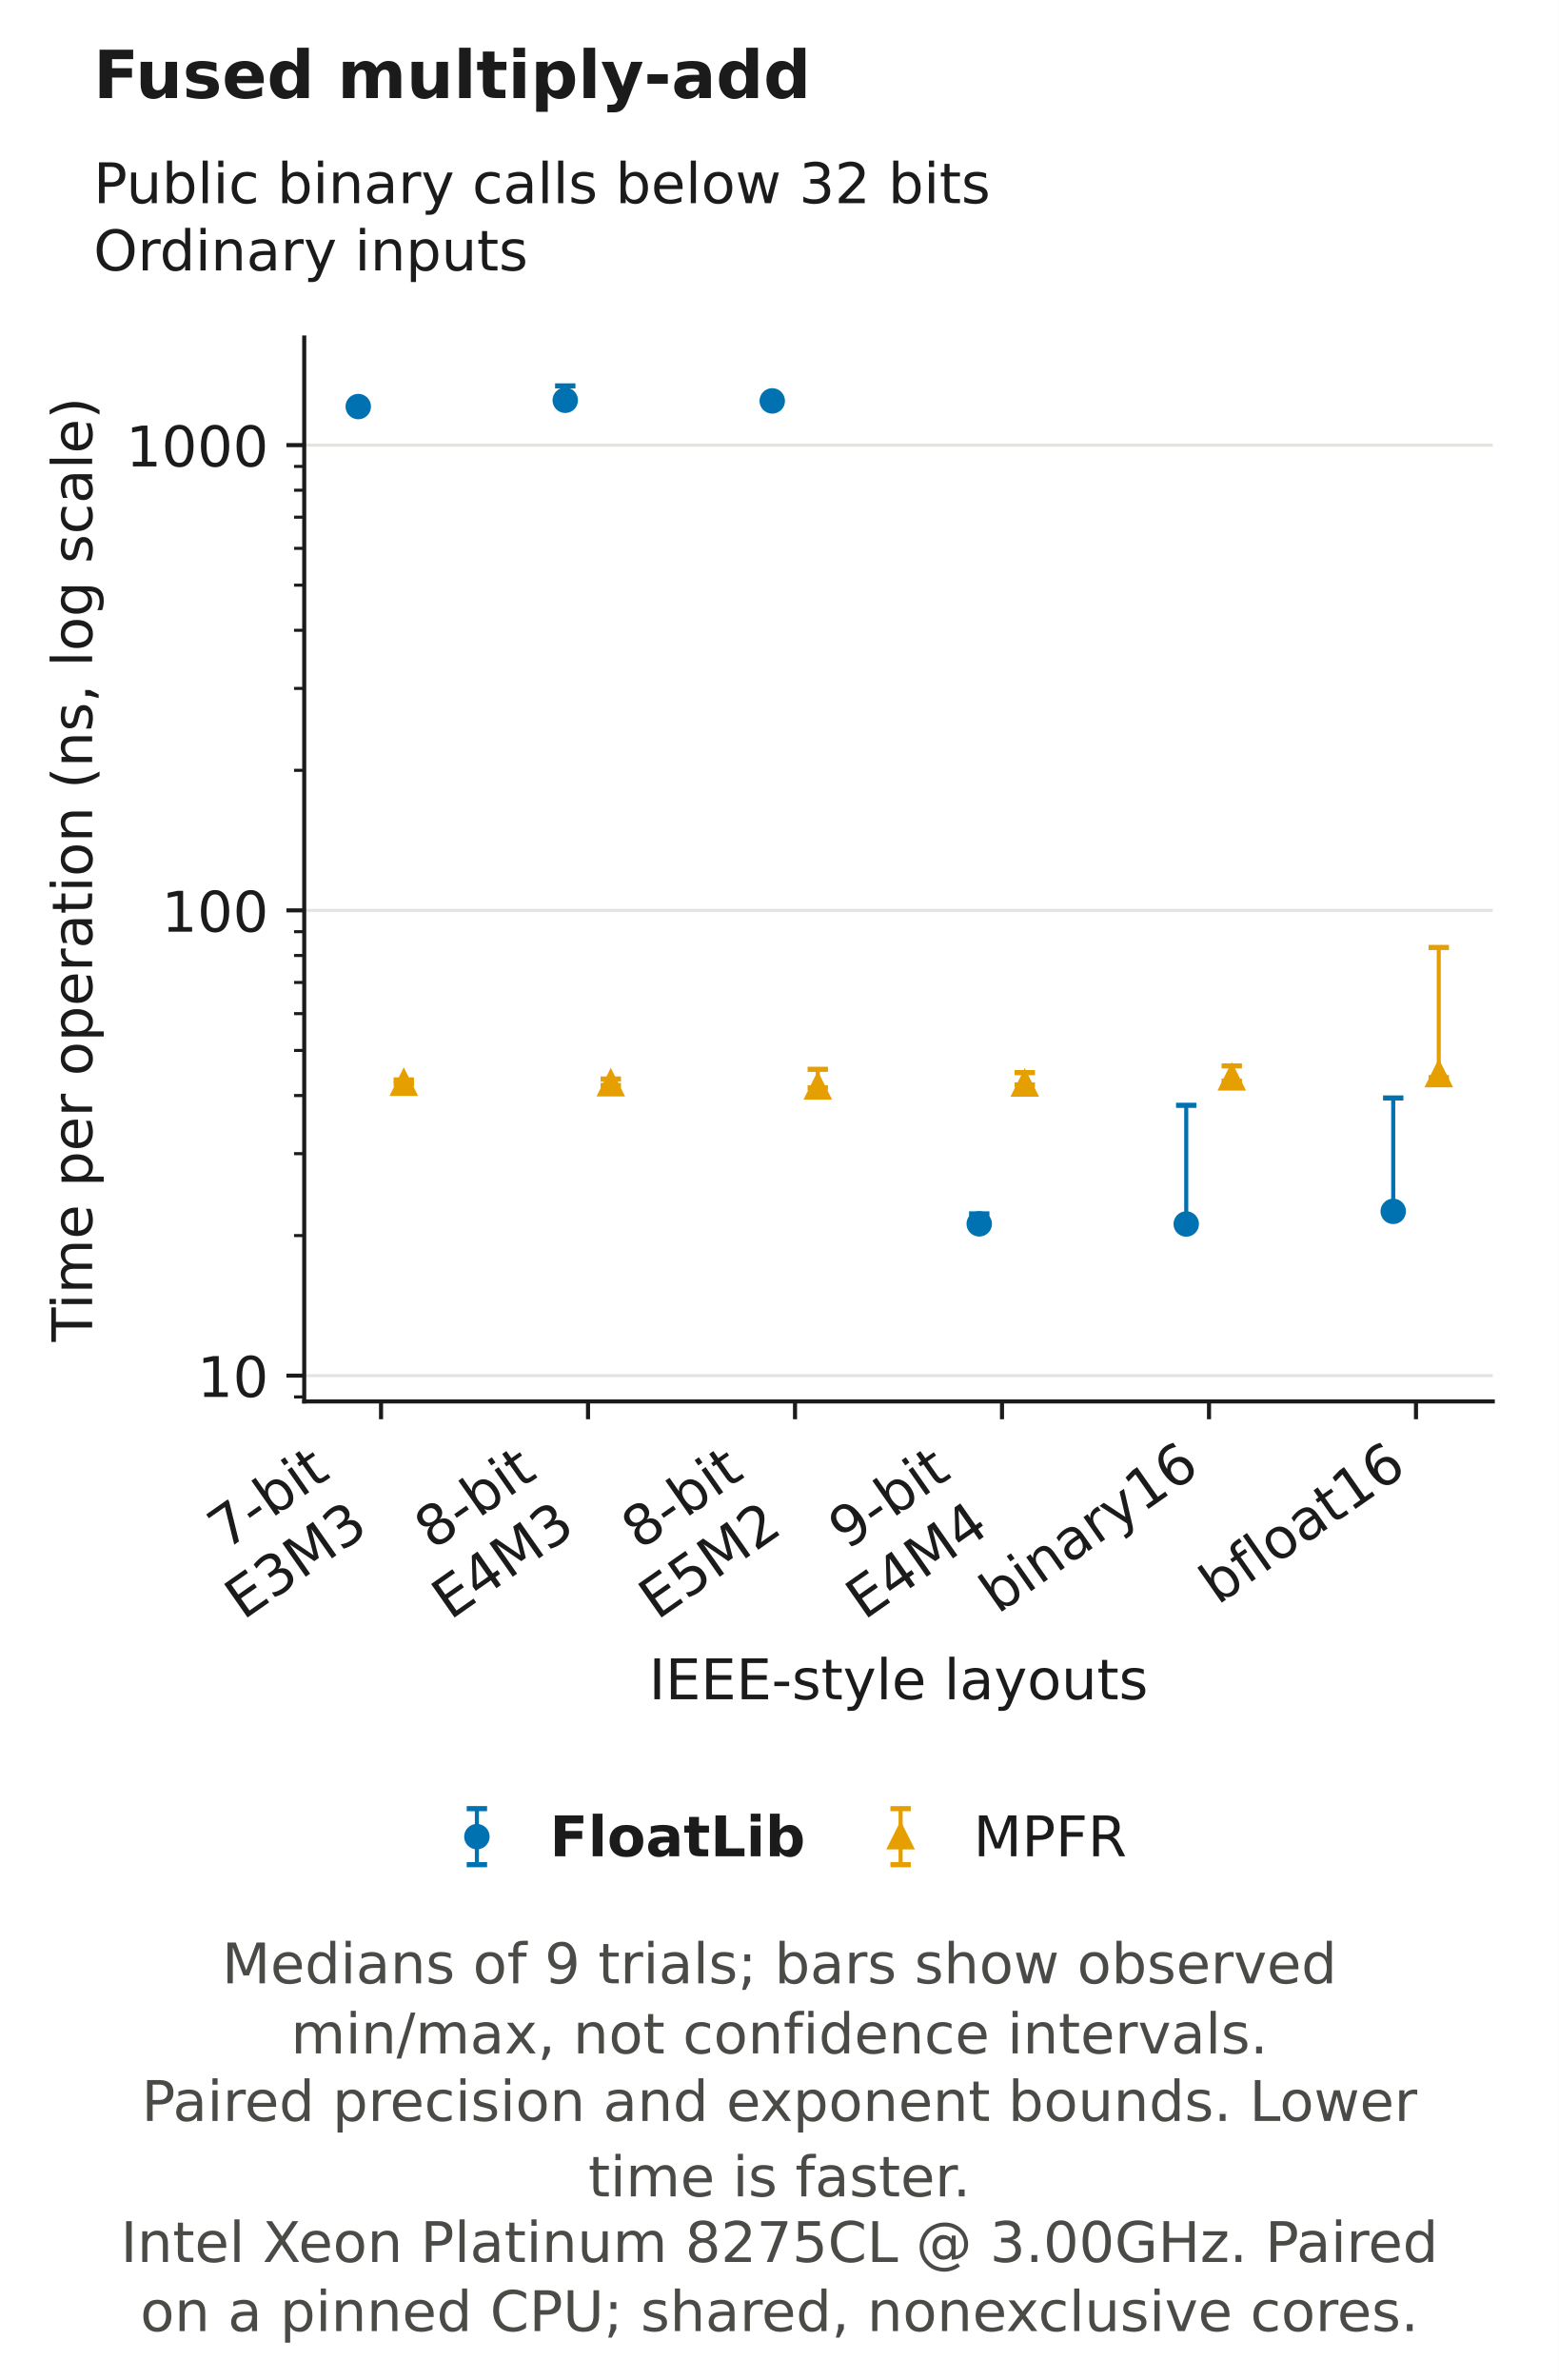
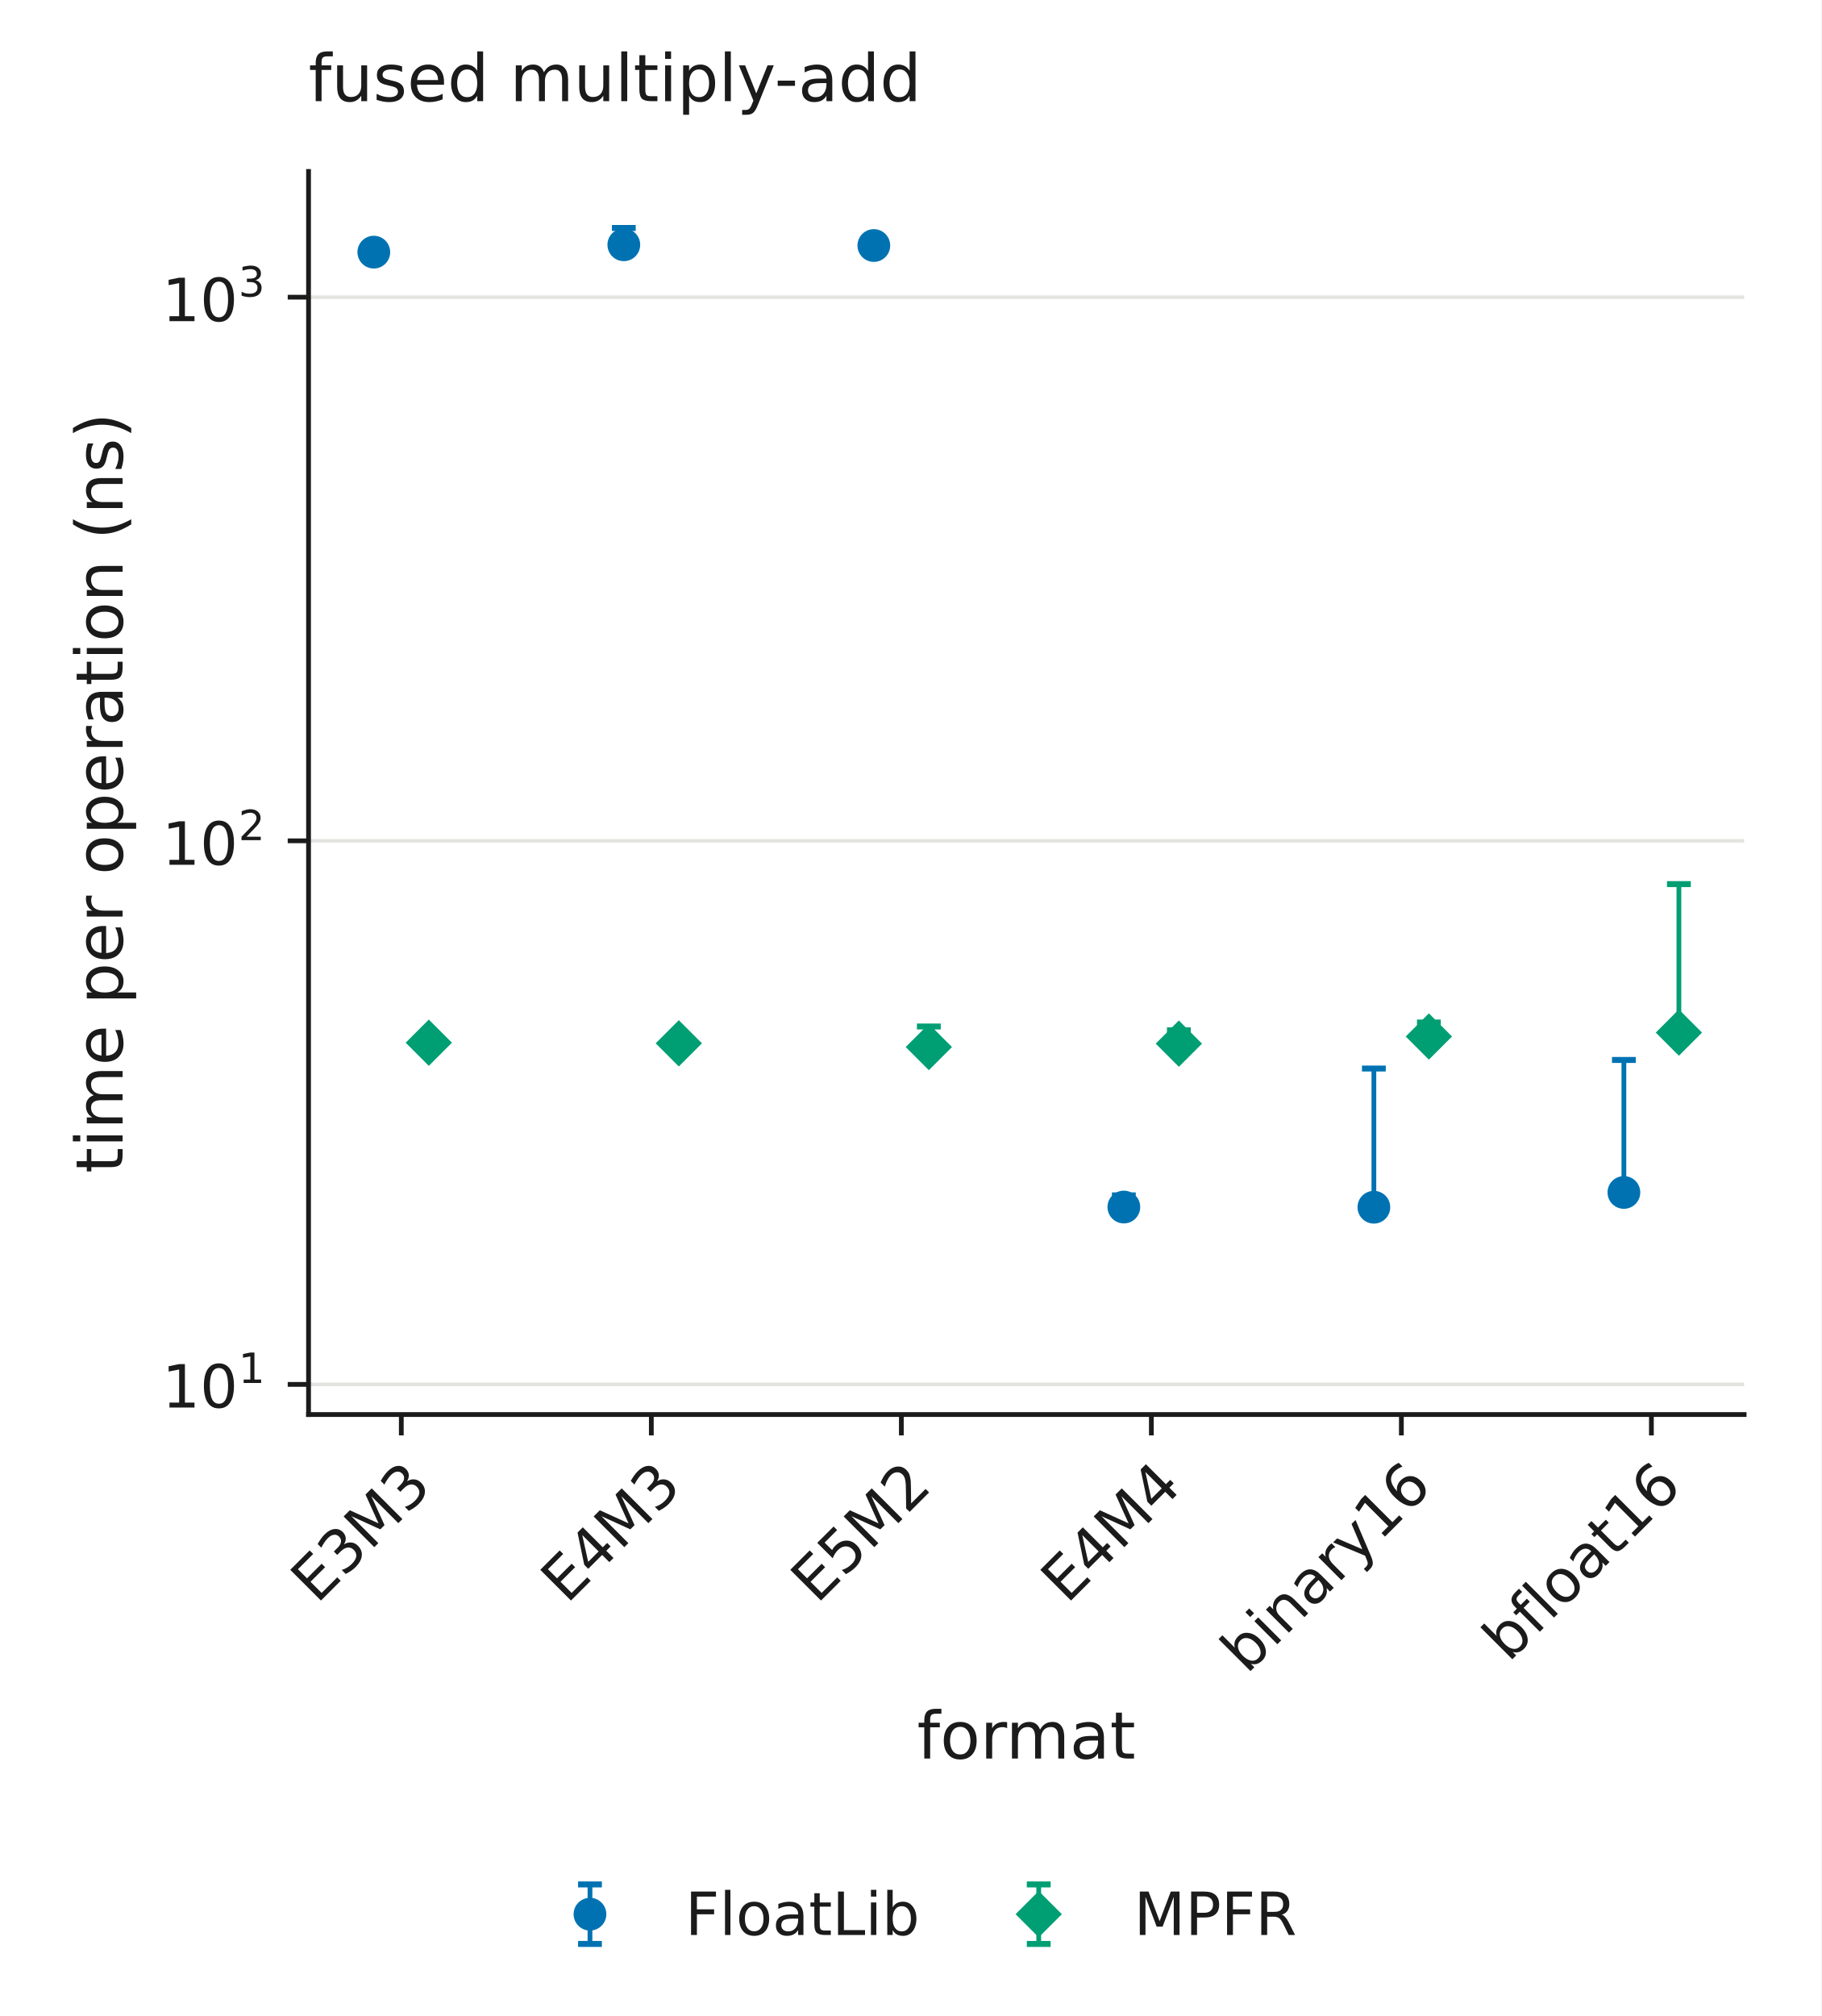
- <svg xmlns="http://www.w3.org/2000/svg" xmlns:xlink="http://www.w3.org/1999/xlink" width="306pt" height="467.09pt" viewBox="0 0 306 467.09" version="1.1">
+ <svg xmlns="http://www.w3.org/2000/svg" xmlns:xlink="http://www.w3.org/1999/xlink" width="306pt" height="338.628pt" viewBox="0 0 306 338.628" version="1.1">
  <defs>
    <style type="text/css">*{stroke-linejoin: round; stroke-linecap: butt}</style>
  </defs>
  <g id="figure_1">
    <g id="patch_1">
-       <path d="M 0 467.09 L 306 467.09 L 306 0 L 0 0 z " style="fill: #ffffff" />
+       <path d="M 0 338.628 L 306 338.628 L 306 0 L 0 0 z " style="fill: #ffffff" />
    </g>
    <g id="axes_1">
      <g id="patch_2">
-         <path d="M 59.723 275.04 L 293.04 275.04 L 293.04 66.24 L 59.723 66.24 z " style="fill: #ffffff" />
+         <path d="M 51.84 237.6 L 293.04 237.6 L 293.04 28.8 L 51.84 28.8 z " style="fill: #ffffff" />
      </g>
      <g id="matplotlib.axis_1">
        <g id="xtick_1">
          <g id="line2d_1">
            <defs>
-               <path id="maa77bbad33" d="M 0 0 L 0 3.5 " style="stroke: #1b1b1b; stroke-width: 0.8" />
+               <path id="m44b7671e77" d="M 0 0 L 0 3.5 " style="stroke: #1b1b1b; stroke-width: 0.8" />
            </defs>
            <g>
-               <use xlink:href="#maa77bbad33" x="74.798" y="275.04" style="fill: #1b1b1b; stroke: #1b1b1b; stroke-width: 0.8" />
+               <use xlink:href="#m44b7671e77" x="67.424" y="237.6" style="fill: #1b1b1b; stroke: #1b1b1b; stroke-width: 0.8" />
            </g>
          </g>
          <g id="text_1">
-             <text style="font-size: 11px; font-family: 'DejaVu Sans'; fill: #1b1b1b" transform="translate(44.33785 304.311) rotate(-35)">7-bit</text>
-             <text style="font-size: 11px; font-family: 'DejaVu Sans'; fill: #1b1b1b" transform="translate(47.71611 318.0623) rotate(-35)">E3M3</text>
+             <text style="font-size: 10px; font-family: 'DejaVu Sans', 'Bitstream Vera Sans', Verdana, sans-serif; text-anchor: end; fill: #1b1b1b" x="72.797" y="249.972" transform="rotate(-45 72.79668 249.9724)">E3M3</text>
          </g>
        </g>
        <g id="xtick_2">
          <g id="line2d_2">
            <g>
-               <use xlink:href="#maa77bbad33" x="115.431" y="275.04" style="fill: #1b1b1b; stroke: #1b1b1b; stroke-width: 0.8" />
+               <use xlink:href="#m44b7671e77" x="109.431" y="237.6" style="fill: #1b1b1b; stroke: #1b1b1b; stroke-width: 0.8" />
            </g>
          </g>
          <g id="text_2">
-             <text style="font-size: 11px; font-family: 'DejaVu Sans'; fill: #1b1b1b" transform="translate(84.97133 304.311) rotate(-35)">8-bit</text>
-             <text style="font-size: 11px; font-family: 'DejaVu Sans'; fill: #1b1b1b" transform="translate(88.34958 318.0623) rotate(-35)">E4M3</text>
+             <text style="font-size: 10px; font-family: 'DejaVu Sans', 'Bitstream Vera Sans', Verdana, sans-serif; text-anchor: end; fill: #1b1b1b" x="114.803" y="249.972" transform="rotate(-45 114.8029 249.9724)">E4M3</text>
          </g>
        </g>
        <g id="xtick_3">
          <g id="line2d_3">
            <g>
-               <use xlink:href="#maa77bbad33" x="156.065" y="275.04" style="fill: #1b1b1b; stroke: #1b1b1b; stroke-width: 0.8" />
+               <use xlink:href="#m44b7671e77" x="151.437" y="237.6" style="fill: #1b1b1b; stroke: #1b1b1b; stroke-width: 0.8" />
            </g>
          </g>
          <g id="text_3">
-             <text style="font-size: 11px; font-family: 'DejaVu Sans'; fill: #1b1b1b" transform="translate(125.6048 304.311) rotate(-35)">8-bit</text>
-             <text style="font-size: 11px; font-family: 'DejaVu Sans'; fill: #1b1b1b" transform="translate(128.9831 318.0623) rotate(-35)">E5M2</text>
+             <text style="font-size: 10px; font-family: 'DejaVu Sans', 'Bitstream Vera Sans', Verdana, sans-serif; text-anchor: end; fill: #1b1b1b" x="156.809" y="249.972" transform="rotate(-45 156.8092 249.9724)">E5M2</text>
          </g>
        </g>
        <g id="xtick_4">
          <g id="line2d_4">
            <g>
-               <use xlink:href="#maa77bbad33" x="196.698" y="275.04" style="fill: #1b1b1b; stroke: #1b1b1b; stroke-width: 0.8" />
+               <use xlink:href="#m44b7671e77" x="193.443" y="237.6" style="fill: #1b1b1b; stroke: #1b1b1b; stroke-width: 0.8" />
            </g>
          </g>
          <g id="text_4">
-             <text style="font-size: 11px; font-family: 'DejaVu Sans'; fill: #1b1b1b" transform="translate(166.2383 304.311) rotate(-35)">9-bit</text>
-             <text style="font-size: 11px; font-family: 'DejaVu Sans'; fill: #1b1b1b" transform="translate(169.6165 318.0623) rotate(-35)">E4M4</text>
+             <text style="font-size: 10px; font-family: 'DejaVu Sans', 'Bitstream Vera Sans', Verdana, sans-serif; text-anchor: end; fill: #1b1b1b" x="198.815" y="249.972" transform="rotate(-45 198.8155 249.9724)">E4M4</text>
          </g>
        </g>
        <g id="xtick_5">
          <g id="line2d_5">
            <g>
-               <use xlink:href="#maa77bbad33" x="237.332" y="275.04" style="fill: #1b1b1b; stroke: #1b1b1b; stroke-width: 0.8" />
+               <use xlink:href="#m44b7671e77" x="235.449" y="237.6" style="fill: #1b1b1b; stroke: #1b1b1b; stroke-width: 0.8" />
            </g>
          </g>
          <g id="text_5">
-             <text style="font-size: 11px; font-family: 'DejaVu Sans'; fill: #1b1b1b" transform="translate(195.8563 316.8667) rotate(-35)">binary16</text>
+             <text style="font-size: 10px; font-family: 'DejaVu Sans', 'Bitstream Vera Sans', Verdana, sans-serif; text-anchor: end; fill: #1b1b1b" x="240.822" y="249.973" transform="rotate(-45 240.8223 249.9729)">binary16</text>
          </g>
        </g>
        <g id="xtick_6">
          <g id="line2d_6">
            <g>
-               <use xlink:href="#maa77bbad33" x="277.965" y="275.04" style="fill: #1b1b1b; stroke: #1b1b1b; stroke-width: 0.8" />
+               <use xlink:href="#m44b7671e77" x="277.456" y="237.6" style="fill: #1b1b1b; stroke: #1b1b1b; stroke-width: 0.8" />
            </g>
          </g>
          <g id="text_6">
-             <text style="font-size: 11px; font-family: 'DejaVu Sans'; fill: #1b1b1b" transform="translate(239.0198 315.0951) rotate(-35)">bfloat16</text>
+             <text style="font-size: 10px; font-family: 'DejaVu Sans', 'Bitstream Vera Sans', Verdana, sans-serif; text-anchor: end; fill: #1b1b1b" x="282.829" y="249.973" transform="rotate(-45 282.8286 249.9729)">bfloat16</text>
          </g>
        </g>
        <g id="text_7">
-           <text style="font-size: 11px; font-family: 'DejaVu Sans'; text-anchor: middle; fill: #1b1b1b" x="176.381" y="333.487" transform="rotate(-0 176.3813 333.4872)">IEEE-style layouts</text>
+           <text style="font-size: 11px; font-family: 'DejaVu Sans', 'Bitstream Vera Sans', Verdana, sans-serif; text-anchor: middle; fill: #1b1b1b" x="172.44" y="295.388" transform="rotate(-0 172.44 295.3879)">format</text>
        </g>
      </g>
      <g id="matplotlib.axis_2">
        <g id="ytick_1">
          <g id="line2d_7">
-             <path d="M 59.723 269.979 L 293.04 269.979 " clip-path="url(#p8f65f6325e)" style="fill: none; stroke: #e3e3e0; stroke-width: 0.6; stroke-linecap: square" />
+             <path d="M 51.84 232.539 L 293.04 232.539 " clip-path="url(#p55f0501f1f)" style="fill: none; stroke: #e3e3e0; stroke-width: 0.6; stroke-linecap: square" />
          </g>
          <g id="line2d_8">
            <defs>
-               <path id="m0a93d86904" d="M 0 0 L -3.5 0 " style="stroke: #1b1b1b; stroke-width: 0.8" />
+               <path id="m165789549b" d="M 0 0 L -3.5 0 " style="stroke: #1b1b1b; stroke-width: 0.8" />
            </defs>
            <g>
-               <use xlink:href="#m0a93d86904" x="59.723" y="269.979" style="fill: #1b1b1b; stroke: #1b1b1b; stroke-width: 0.8" />
+               <use xlink:href="#m165789549b" x="51.84" y="232.539" style="fill: #1b1b1b; stroke: #1b1b1b; stroke-width: 0.8" />
            </g>
          </g>
          <g id="text_8">
-             <text style="font-size: 11px; font-family: 'DejaVu Sans'; text-anchor: end; fill: #1b1b1b" x="52.723" y="274.157" transform="rotate(-0 52.72258 274.1574)">10</text>
+             <g style="fill: #1b1b1b" transform="translate(27.24 237.1887)">
+               <text>
+                 <tspan x="0" y="-0.762" style="font-size: 10px; font-family: 'DejaVu Sans', 'Bitstream Vera Sans', Verdana, sans-serif; fill: #1b1b1b">1</tspan>
+                 <tspan x="6.362" y="-0.762" style="font-size: 10px; font-family: 'DejaVu Sans', 'Bitstream Vera Sans', Verdana, sans-serif; fill: #1b1b1b">0</tspan>
+                 <tspan x="12.82" y="-4.892" style="font-size: 7px; font-family: 'DejaVu Sans', 'Bitstream Vera Sans', Verdana, sans-serif; fill: #1b1b1b">1</tspan>
+               </text>
+             </g>
          </g>
        </g>
        <g id="ytick_2">
          <g id="line2d_9">
-             <path d="M 59.723 178.669 L 293.04 178.669 " clip-path="url(#p8f65f6325e)" style="fill: none; stroke: #e3e3e0; stroke-width: 0.6; stroke-linecap: square" />
+             <path d="M 51.84 141.229 L 293.04 141.229 " clip-path="url(#p55f0501f1f)" style="fill: none; stroke: #e3e3e0; stroke-width: 0.6; stroke-linecap: square" />
          </g>
          <g id="line2d_10">
            <g>
-               <use xlink:href="#m0a93d86904" x="59.723" y="178.669" style="fill: #1b1b1b; stroke: #1b1b1b; stroke-width: 0.8" />
+               <use xlink:href="#m165789549b" x="51.84" y="141.229" style="fill: #1b1b1b; stroke: #1b1b1b; stroke-width: 0.8" />
            </g>
          </g>
          <g id="text_9">
-             <text style="font-size: 11px; font-family: 'DejaVu Sans'; text-anchor: end; fill: #1b1b1b" x="52.723" y="182.848" transform="rotate(-0 52.72258 182.8478)">100</text>
+             <g style="fill: #1b1b1b" transform="translate(27.24 145.9291)">
+               <text>
+                 <tspan x="0" y="-0.675" style="font-size: 10px; font-family: 'DejaVu Sans', 'Bitstream Vera Sans', Verdana, sans-serif; fill: #1b1b1b">1</tspan>
+                 <tspan x="6.362" y="-0.675" style="font-size: 10px; font-family: 'DejaVu Sans', 'Bitstream Vera Sans', Verdana, sans-serif; fill: #1b1b1b">0</tspan>
+                 <tspan x="12.82" y="-4.805" style="font-size: 7px; font-family: 'DejaVu Sans', 'Bitstream Vera Sans', Verdana, sans-serif; fill: #1b1b1b">2</tspan>
+               </text>
+             </g>
          </g>
        </g>
        <g id="ytick_3">
          <g id="line2d_11">
-             <path d="M 59.723 87.359 L 293.04 87.359 " clip-path="url(#p8f65f6325e)" style="fill: none; stroke: #e3e3e0; stroke-width: 0.6; stroke-linecap: square" />
+             <path d="M 51.84 49.919 L 293.04 49.919 " clip-path="url(#p55f0501f1f)" style="fill: none; stroke: #e3e3e0; stroke-width: 0.6; stroke-linecap: square" />
          </g>
          <g id="line2d_12">
            <g>
-               <use xlink:href="#m0a93d86904" x="59.723" y="87.359" style="fill: #1b1b1b; stroke: #1b1b1b; stroke-width: 0.8" />
+               <use xlink:href="#m165789549b" x="51.84" y="49.919" style="fill: #1b1b1b; stroke: #1b1b1b; stroke-width: 0.8" />
            </g>
          </g>
          <g id="text_10">
-             <text style="font-size: 11px; font-family: 'DejaVu Sans'; text-anchor: end; fill: #1b1b1b" x="52.723" y="91.538" transform="rotate(-0 52.72258 91.53819)">1000</text>
-           </g>
-         </g>
-         <g id="ytick_4">
-           <g id="line2d_13">
-             <defs>
-               <path id="m1501d2f388" d="M 0 0 L -2 0 " style="stroke: #1b1b1b; stroke-width: 0.6" />
-             </defs>
-             <g>
-               <use xlink:href="#m1501d2f388" x="59.723" y="274.157" style="fill: #1b1b1b; stroke: #1b1b1b; stroke-width: 0.6" />
-             </g>
-           </g>
-         </g>
-         <g id="ytick_5">
-           <g id="line2d_14">
-             <g>
-               <use xlink:href="#m1501d2f388" x="59.723" y="242.492" style="fill: #1b1b1b; stroke: #1b1b1b; stroke-width: 0.6" />
-             </g>
-           </g>
-         </g>
-         <g id="ytick_6">
-           <g id="line2d_15">
-             <g>
-               <use xlink:href="#m1501d2f388" x="59.723" y="226.413" style="fill: #1b1b1b; stroke: #1b1b1b; stroke-width: 0.6" />
-             </g>
-           </g>
-         </g>
-         <g id="ytick_7">
-           <g id="line2d_16">
-             <g>
-               <use xlink:href="#m1501d2f388" x="59.723" y="215.005" style="fill: #1b1b1b; stroke: #1b1b1b; stroke-width: 0.6" />
-             </g>
-           </g>
-         </g>
-         <g id="ytick_8">
-           <g id="line2d_17">
-             <g>
-               <use xlink:href="#m1501d2f388" x="59.723" y="206.156" style="fill: #1b1b1b; stroke: #1b1b1b; stroke-width: 0.6" />
-             </g>
-           </g>
-         </g>
-         <g id="ytick_9">
-           <g id="line2d_18">
-             <g>
-               <use xlink:href="#m1501d2f388" x="59.723" y="198.926" style="fill: #1b1b1b; stroke: #1b1b1b; stroke-width: 0.6" />
-             </g>
-           </g>
-         </g>
-         <g id="ytick_10">
-           <g id="line2d_19">
-             <g>
-               <use xlink:href="#m1501d2f388" x="59.723" y="192.813" style="fill: #1b1b1b; stroke: #1b1b1b; stroke-width: 0.6" />
-             </g>
-           </g>
-         </g>
-         <g id="ytick_11">
-           <g id="line2d_20">
-             <g>
-               <use xlink:href="#m1501d2f388" x="59.723" y="187.518" style="fill: #1b1b1b; stroke: #1b1b1b; stroke-width: 0.6" />
-             </g>
-           </g>
-         </g>
-         <g id="ytick_12">
-           <g id="line2d_21">
-             <g>
-               <use xlink:href="#m1501d2f388" x="59.723" y="182.847" style="fill: #1b1b1b; stroke: #1b1b1b; stroke-width: 0.6" />
-             </g>
-           </g>
-         </g>
-         <g id="ytick_13">
-           <g id="line2d_22">
-             <g>
-               <use xlink:href="#m1501d2f388" x="59.723" y="151.182" style="fill: #1b1b1b; stroke: #1b1b1b; stroke-width: 0.6" />
-             </g>
-           </g>
-         </g>
-         <g id="ytick_14">
-           <g id="line2d_23">
-             <g>
-               <use xlink:href="#m1501d2f388" x="59.723" y="135.103" style="fill: #1b1b1b; stroke: #1b1b1b; stroke-width: 0.6" />
-             </g>
-           </g>
-         </g>
-         <g id="ytick_15">
-           <g id="line2d_24">
-             <g>
-               <use xlink:href="#m1501d2f388" x="59.723" y="123.695" style="fill: #1b1b1b; stroke: #1b1b1b; stroke-width: 0.6" />
-             </g>
-           </g>
-         </g>
-         <g id="ytick_16">
-           <g id="line2d_25">
-             <g>
-               <use xlink:href="#m1501d2f388" x="59.723" y="114.846" style="fill: #1b1b1b; stroke: #1b1b1b; stroke-width: 0.6" />
-             </g>
-           </g>
-         </g>
-         <g id="ytick_17">
-           <g id="line2d_26">
-             <g>
-               <use xlink:href="#m1501d2f388" x="59.723" y="107.616" style="fill: #1b1b1b; stroke: #1b1b1b; stroke-width: 0.6" />
-             </g>
-           </g>
-         </g>
-         <g id="ytick_18">
-           <g id="line2d_27">
-             <g>
-               <use xlink:href="#m1501d2f388" x="59.723" y="101.504" style="fill: #1b1b1b; stroke: #1b1b1b; stroke-width: 0.6" />
-             </g>
-           </g>
-         </g>
-         <g id="ytick_19">
-           <g id="line2d_28">
-             <g>
-               <use xlink:href="#m1501d2f388" x="59.723" y="96.208" style="fill: #1b1b1b; stroke: #1b1b1b; stroke-width: 0.6" />
-             </g>
-           </g>
-         </g>
-         <g id="ytick_20">
-           <g id="line2d_29">
-             <g>
-               <use xlink:href="#m1501d2f388" x="59.723" y="91.538" style="fill: #1b1b1b; stroke: #1b1b1b; stroke-width: 0.6" />
+             <g style="fill: #1b1b1b" transform="translate(27.24 54.61948)">
+               <text>
+                 <tspan x="0" y="-0.675" style="font-size: 10px; font-family: 'DejaVu Sans', 'Bitstream Vera Sans', Verdana, sans-serif; fill: #1b1b1b">1</tspan>
+                 <tspan x="6.362" y="-0.675" style="font-size: 10px; font-family: 'DejaVu Sans', 'Bitstream Vera Sans', Verdana, sans-serif; fill: #1b1b1b">0</tspan>
+                 <tspan x="12.82" y="-4.805" style="font-size: 7px; font-family: 'DejaVu Sans', 'Bitstream Vera Sans', Verdana, sans-serif; fill: #1b1b1b">3</tspan>
+               </text>
            </g>
          </g>
        </g>
        <g id="text_11">
-           <text style="font-size: 11px; font-family: 'DejaVu Sans'; text-anchor: middle; fill: #1b1b1b" x="18.085" y="170.64" transform="rotate(-90 18.085 170.64)">Time per operation (ns, log scale)</text>
+           <text style="font-size: 11px; font-family: 'DejaVu Sans', 'Bitstream Vera Sans', Verdana, sans-serif; text-anchor: middle; fill: #1b1b1b" x="20.597" y="133.2" transform="rotate(-90 20.59742 133.2)">time per operation (ns)</text>
        </g>
      </g>
      <g id="LineCollection_1">
-         <path d="M 70.328 79.886 L 70.328 79.125 " clip-path="url(#p8f65f6325e)" style="fill: none; stroke: #0072b2; stroke-width: 0.8" />
-         <path d="M 110.961 78.838 L 110.961 75.731 " clip-path="url(#p8f65f6325e)" style="fill: none; stroke: #0072b2; stroke-width: 0.8" />
-         <path d="M 151.595 78.716 L 151.595 78.399 " clip-path="url(#p8f65f6325e)" style="fill: none; stroke: #0072b2; stroke-width: 0.8" />
-         <path d="M 192.228 240.716 L 192.228 238.226 " clip-path="url(#p8f65f6325e)" style="fill: none; stroke: #0072b2; stroke-width: 0.8" />
-         <path d="M 232.862 240.657 L 232.862 216.923 " clip-path="url(#p8f65f6325e)" style="fill: none; stroke: #0072b2; stroke-width: 0.8" />
-         <path d="M 273.495 237.982 L 273.495 215.482 " clip-path="url(#p8f65f6325e)" style="fill: none; stroke: #0072b2; stroke-width: 0.8" />
-       </g>
-       <g id="line2d_30">
-         <defs>
-           <path id="m3edc1d51ea" d="M 2 0 L -2 -0 " style="stroke: #0072b2" />
-         </defs>
-         <g clip-path="url(#p8f65f6325e)">
-           <use xlink:href="#m3edc1d51ea" x="70.328" y="79.886" style="fill: #0072b2; stroke: #0072b2" />
-           <use xlink:href="#m3edc1d51ea" x="110.961" y="78.838" style="fill: #0072b2; stroke: #0072b2" />
-           <use xlink:href="#m3edc1d51ea" x="151.595" y="78.716" style="fill: #0072b2; stroke: #0072b2" />
-           <use xlink:href="#m3edc1d51ea" x="192.228" y="240.716" style="fill: #0072b2; stroke: #0072b2" />
-           <use xlink:href="#m3edc1d51ea" x="232.862" y="240.657" style="fill: #0072b2; stroke: #0072b2" />
-           <use xlink:href="#m3edc1d51ea" x="273.495" y="237.982" style="fill: #0072b2; stroke: #0072b2" />
-         </g>
-       </g>
-       <g id="line2d_31">
-         <g clip-path="url(#p8f65f6325e)">
-           <use xlink:href="#m3edc1d51ea" x="70.328" y="79.125" style="fill: #0072b2; stroke: #0072b2" />
-           <use xlink:href="#m3edc1d51ea" x="110.961" y="75.731" style="fill: #0072b2; stroke: #0072b2" />
-           <use xlink:href="#m3edc1d51ea" x="151.595" y="78.399" style="fill: #0072b2; stroke: #0072b2" />
-           <use xlink:href="#m3edc1d51ea" x="192.228" y="238.226" style="fill: #0072b2; stroke: #0072b2" />
-           <use xlink:href="#m3edc1d51ea" x="232.862" y="216.923" style="fill: #0072b2; stroke: #0072b2" />
-           <use xlink:href="#m3edc1d51ea" x="273.495" y="215.482" style="fill: #0072b2; stroke: #0072b2" />
+         <path d="M 62.804 42.446 L 62.804 41.685 " clip-path="url(#p55f0501f1f)" style="fill: none; stroke: #0072b2; stroke-width: 0.8" />
+         <path d="M 104.81 41.398 L 104.81 38.291 " clip-path="url(#p55f0501f1f)" style="fill: none; stroke: #0072b2; stroke-width: 0.8" />
+         <path d="M 146.816 41.276 L 146.816 40.959 " clip-path="url(#p55f0501f1f)" style="fill: none; stroke: #0072b2; stroke-width: 0.8" />
+         <path d="M 188.822 203.276 L 188.822 200.786 " clip-path="url(#p55f0501f1f)" style="fill: none; stroke: #0072b2; stroke-width: 0.8" />
+         <path d="M 230.829 203.217 L 230.829 179.483 " clip-path="url(#p55f0501f1f)" style="fill: none; stroke: #0072b2; stroke-width: 0.8" />
+         <path d="M 272.835 200.542 L 272.835 178.042 " clip-path="url(#p55f0501f1f)" style="fill: none; stroke: #0072b2; stroke-width: 0.8" />
+       </g>
+       <g id="line2d_13">
+         <defs>
+           <path id="m37b0c74be4" d="M 2 0 L -2 -0 " style="stroke: #0072b2" />
+         </defs>
+         <g clip-path="url(#p55f0501f1f)">
+           <use xlink:href="#m37b0c74be4" x="62.804" y="42.446" style="fill: #0072b2; stroke: #0072b2" />
+           <use xlink:href="#m37b0c74be4" x="104.81" y="41.398" style="fill: #0072b2; stroke: #0072b2" />
+           <use xlink:href="#m37b0c74be4" x="146.816" y="41.276" style="fill: #0072b2; stroke: #0072b2" />
+           <use xlink:href="#m37b0c74be4" x="188.822" y="203.276" style="fill: #0072b2; stroke: #0072b2" />
+           <use xlink:href="#m37b0c74be4" x="230.829" y="203.217" style="fill: #0072b2; stroke: #0072b2" />
+           <use xlink:href="#m37b0c74be4" x="272.835" y="200.542" style="fill: #0072b2; stroke: #0072b2" />
+         </g>
+       </g>
+       <g id="line2d_14">
+         <g clip-path="url(#p55f0501f1f)">
+           <use xlink:href="#m37b0c74be4" x="62.804" y="41.685" style="fill: #0072b2; stroke: #0072b2" />
+           <use xlink:href="#m37b0c74be4" x="104.81" y="38.291" style="fill: #0072b2; stroke: #0072b2" />
+           <use xlink:href="#m37b0c74be4" x="146.816" y="40.959" style="fill: #0072b2; stroke: #0072b2" />
+           <use xlink:href="#m37b0c74be4" x="188.822" y="200.786" style="fill: #0072b2; stroke: #0072b2" />
+           <use xlink:href="#m37b0c74be4" x="230.829" y="179.483" style="fill: #0072b2; stroke: #0072b2" />
+           <use xlink:href="#m37b0c74be4" x="272.835" y="178.042" style="fill: #0072b2; stroke: #0072b2" />
        </g>
      </g>
      <g id="LineCollection_2">
-         <path d="M 79.267 212.785 L 79.267 211.942 " clip-path="url(#p8f65f6325e)" style="fill: none; stroke: #e69f00; stroke-width: 0.8" />
-         <path d="M 119.901 213.017 L 119.901 211.767 " clip-path="url(#p8f65f6325e)" style="fill: none; stroke: #e69f00; stroke-width: 0.8" />
-         <path d="M 160.534 213.508 L 160.534 209.861 " clip-path="url(#p8f65f6325e)" style="fill: none; stroke: #e69f00; stroke-width: 0.8" />
-         <path d="M 201.168 212.918 L 201.168 210.508 " clip-path="url(#p8f65f6325e)" style="fill: none; stroke: #e69f00; stroke-width: 0.8" />
-         <path d="M 241.801 212.188 L 241.801 209.194 " clip-path="url(#p8f65f6325e)" style="fill: none; stroke: #e69f00; stroke-width: 0.8" />
-         <path d="M 282.435 211.469 L 282.435 185.945 " clip-path="url(#p8f65f6325e)" style="fill: none; stroke: #e69f00; stroke-width: 0.8" />
-       </g>
-       <g id="line2d_32">
-         <defs>
-           <path id="m9d1f24a2ba" d="M 2 0 L -2 -0 " style="stroke: #e69f00" />
-         </defs>
-         <g clip-path="url(#p8f65f6325e)">
-           <use xlink:href="#m9d1f24a2ba" x="79.267" y="212.785" style="fill: #e69f00; stroke: #e69f00" />
-           <use xlink:href="#m9d1f24a2ba" x="119.901" y="213.017" style="fill: #e69f00; stroke: #e69f00" />
-           <use xlink:href="#m9d1f24a2ba" x="160.534" y="213.508" style="fill: #e69f00; stroke: #e69f00" />
-           <use xlink:href="#m9d1f24a2ba" x="201.168" y="212.918" style="fill: #e69f00; stroke: #e69f00" />
-           <use xlink:href="#m9d1f24a2ba" x="241.801" y="212.188" style="fill: #e69f00; stroke: #e69f00" />
-           <use xlink:href="#m9d1f24a2ba" x="282.435" y="211.469" style="fill: #e69f00; stroke: #e69f00" />
-         </g>
-       </g>
-       <g id="line2d_33">
-         <g clip-path="url(#p8f65f6325e)">
-           <use xlink:href="#m9d1f24a2ba" x="79.267" y="211.942" style="fill: #e69f00; stroke: #e69f00" />
-           <use xlink:href="#m9d1f24a2ba" x="119.901" y="211.767" style="fill: #e69f00; stroke: #e69f00" />
-           <use xlink:href="#m9d1f24a2ba" x="160.534" y="209.861" style="fill: #e69f00; stroke: #e69f00" />
-           <use xlink:href="#m9d1f24a2ba" x="201.168" y="210.508" style="fill: #e69f00; stroke: #e69f00" />
-           <use xlink:href="#m9d1f24a2ba" x="241.801" y="209.194" style="fill: #e69f00; stroke: #e69f00" />
-           <use xlink:href="#m9d1f24a2ba" x="282.435" y="185.945" style="fill: #e69f00; stroke: #e69f00" />
-         </g>
-       </g>
-       <g id="line2d_34">
-         <defs>
-           <path id="m150fe03ea0" d="M 0 2 C 0.53 2 1.039 1.789 1.414 1.414 C 1.789 1.039 2 0.53 2 0 C 2 -0.53 1.789 -1.039 1.414 -1.414 C 1.039 -1.789 0.53 -2 0 -2 C -0.53 -2 -1.039 -1.789 -1.414 -1.414 C -1.789 -1.039 -2 -0.53 -2 0 C -2 0.53 -1.789 1.039 -1.414 1.414 C -1.039 1.789 -0.53 2 0 2 z " style="stroke: #0072b2" />
-         </defs>
-         <g clip-path="url(#p8f65f6325e)">
-           <use xlink:href="#m150fe03ea0" x="70.328" y="79.792" style="fill: #0072b2; stroke: #0072b2" />
-           <use xlink:href="#m150fe03ea0" x="110.961" y="78.556" style="fill: #0072b2; stroke: #0072b2" />
-           <use xlink:href="#m150fe03ea0" x="151.595" y="78.68" style="fill: #0072b2; stroke: #0072b2" />
-           <use xlink:href="#m150fe03ea0" x="192.228" y="240.186" style="fill: #0072b2; stroke: #0072b2" />
-           <use xlink:href="#m150fe03ea0" x="232.862" y="240.217" style="fill: #0072b2; stroke: #0072b2" />
-           <use xlink:href="#m150fe03ea0" x="273.495" y="237.736" style="fill: #0072b2; stroke: #0072b2" />
-         </g>
-       </g>
-       <g id="line2d_35">
-         <defs>
-           <path id="m54a907e3c5" d="M 0 -2 L -2 2 L 2 2 z " style="stroke: #e69f00; stroke-linejoin: miter" />
-         </defs>
-         <g clip-path="url(#p8f65f6325e)">
-           <use xlink:href="#m54a907e3c5" x="79.267" y="212.584" style="fill: #e69f00; stroke: #e69f00; stroke-linejoin: miter" />
-           <use xlink:href="#m54a907e3c5" x="119.901" y="212.687" style="fill: #e69f00; stroke: #e69f00; stroke-linejoin: miter" />
-           <use xlink:href="#m54a907e3c5" x="160.534" y="213.313" style="fill: #e69f00; stroke: #e69f00; stroke-linejoin: miter" />
-           <use xlink:href="#m54a907e3c5" x="201.168" y="212.74" style="fill: #e69f00; stroke: #e69f00; stroke-linejoin: miter" />
-           <use xlink:href="#m54a907e3c5" x="241.801" y="211.542" style="fill: #e69f00; stroke: #e69f00; stroke-linejoin: miter" />
-           <use xlink:href="#m54a907e3c5" x="282.435" y="210.886" style="fill: #e69f00; stroke: #e69f00; stroke-linejoin: miter" />
+         <path d="M 72.045 175.345 L 72.045 174.502 " clip-path="url(#p55f0501f1f)" style="fill: none; stroke: #009e73; stroke-width: 0.8" />
+         <path d="M 114.051 175.577 L 114.051 174.327 " clip-path="url(#p55f0501f1f)" style="fill: none; stroke: #009e73; stroke-width: 0.8" />
+         <path d="M 156.058 176.068 L 156.058 172.421 " clip-path="url(#p55f0501f1f)" style="fill: none; stroke: #009e73; stroke-width: 0.8" />
+         <path d="M 198.064 175.478 L 198.064 173.068 " clip-path="url(#p55f0501f1f)" style="fill: none; stroke: #009e73; stroke-width: 0.8" />
+         <path d="M 240.07 174.748 L 240.07 171.754 " clip-path="url(#p55f0501f1f)" style="fill: none; stroke: #009e73; stroke-width: 0.8" />
+         <path d="M 282.076 174.029 L 282.076 148.505 " clip-path="url(#p55f0501f1f)" style="fill: none; stroke: #009e73; stroke-width: 0.8" />
+       </g>
+       <g id="line2d_15">
+         <defs>
+           <path id="m93c1181b12" d="M 2 0 L -2 -0 " style="stroke: #009e73" />
+         </defs>
+         <g clip-path="url(#p55f0501f1f)">
+           <use xlink:href="#m93c1181b12" x="72.045" y="175.345" style="fill: #009e73; stroke: #009e73" />
+           <use xlink:href="#m93c1181b12" x="114.051" y="175.577" style="fill: #009e73; stroke: #009e73" />
+           <use xlink:href="#m93c1181b12" x="156.058" y="176.068" style="fill: #009e73; stroke: #009e73" />
+           <use xlink:href="#m93c1181b12" x="198.064" y="175.478" style="fill: #009e73; stroke: #009e73" />
+           <use xlink:href="#m93c1181b12" x="240.07" y="174.748" style="fill: #009e73; stroke: #009e73" />
+           <use xlink:href="#m93c1181b12" x="282.076" y="174.029" style="fill: #009e73; stroke: #009e73" />
+         </g>
+       </g>
+       <g id="line2d_16">
+         <g clip-path="url(#p55f0501f1f)">
+           <use xlink:href="#m93c1181b12" x="72.045" y="174.502" style="fill: #009e73; stroke: #009e73" />
+           <use xlink:href="#m93c1181b12" x="114.051" y="174.327" style="fill: #009e73; stroke: #009e73" />
+           <use xlink:href="#m93c1181b12" x="156.058" y="172.421" style="fill: #009e73; stroke: #009e73" />
+           <use xlink:href="#m93c1181b12" x="198.064" y="173.068" style="fill: #009e73; stroke: #009e73" />
+           <use xlink:href="#m93c1181b12" x="240.07" y="171.754" style="fill: #009e73; stroke: #009e73" />
+           <use xlink:href="#m93c1181b12" x="282.076" y="148.505" style="fill: #009e73; stroke: #009e73" />
+         </g>
+       </g>
+       <g id="line2d_17">
+         <defs>
+           <path id="m59a86fa716" d="M 0 2.25 C 0.597 2.25 1.169 2.013 1.591 1.591 C 2.013 1.169 2.25 0.597 2.25 0 C 2.25 -0.597 2.013 -1.169 1.591 -1.591 C 1.169 -2.013 0.597 -2.25 0 -2.25 C -0.597 -2.25 -1.169 -2.013 -1.591 -1.591 C -2.013 -1.169 -2.25 -0.597 -2.25 0 C -2.25 0.597 -2.013 1.169 -1.591 1.591 C -1.169 2.013 -0.597 2.25 0 2.25 z " style="stroke: #0072b2" />
+         </defs>
+         <g clip-path="url(#p55f0501f1f)">
+           <use xlink:href="#m59a86fa716" x="62.804" y="42.352" style="fill: #0072b2; stroke: #0072b2" />
+           <use xlink:href="#m59a86fa716" x="104.81" y="41.116" style="fill: #0072b2; stroke: #0072b2" />
+           <use xlink:href="#m59a86fa716" x="146.816" y="41.24" style="fill: #0072b2; stroke: #0072b2" />
+           <use xlink:href="#m59a86fa716" x="188.822" y="202.746" style="fill: #0072b2; stroke: #0072b2" />
+           <use xlink:href="#m59a86fa716" x="230.829" y="202.777" style="fill: #0072b2; stroke: #0072b2" />
+           <use xlink:href="#m59a86fa716" x="272.835" y="200.296" style="fill: #0072b2; stroke: #0072b2" />
+         </g>
+       </g>
+       <g id="line2d_18">
+         <defs>
+           <path id="md5a6e9cab2" d="M -0 3.182 L 3.182 0 L 0 -3.182 L -3.182 -0 z " style="stroke: #009e73; stroke-linejoin: miter" />
+         </defs>
+         <g clip-path="url(#p55f0501f1f)">
+           <use xlink:href="#md5a6e9cab2" x="72.045" y="175.144" style="fill: #009e73; stroke: #009e73; stroke-linejoin: miter" />
+           <use xlink:href="#md5a6e9cab2" x="114.051" y="175.247" style="fill: #009e73; stroke: #009e73; stroke-linejoin: miter" />
+           <use xlink:href="#md5a6e9cab2" x="156.058" y="175.873" style="fill: #009e73; stroke: #009e73; stroke-linejoin: miter" />
+           <use xlink:href="#md5a6e9cab2" x="198.064" y="175.3" style="fill: #009e73; stroke: #009e73; stroke-linejoin: miter" />
+           <use xlink:href="#md5a6e9cab2" x="240.07" y="174.102" style="fill: #009e73; stroke: #009e73; stroke-linejoin: miter" />
+           <use xlink:href="#md5a6e9cab2" x="282.076" y="173.446" style="fill: #009e73; stroke: #009e73; stroke-linejoin: miter" />
        </g>
      </g>
      <g id="patch_3">
-         <path d="M 59.723 275.04 L 59.723 66.24 " style="fill: none; stroke: #1b1b1b; stroke-width: 0.8; stroke-linejoin: miter; stroke-linecap: square" />
+         <path d="M 51.84 237.6 L 51.84 28.8 " style="fill: none; stroke: #1b1b1b; stroke-width: 0.8; stroke-linejoin: miter; stroke-linecap: square" />
      </g>
      <g id="patch_4">
-         <path d="M 59.723 275.04 L 293.04 275.04 " style="fill: none; stroke: #1b1b1b; stroke-width: 0.8; stroke-linejoin: miter; stroke-linecap: square" />
+         <path d="M 51.84 237.6 L 293.04 237.6 " style="fill: none; stroke: #1b1b1b; stroke-width: 0.8; stroke-linejoin: miter; stroke-linecap: square" />
      </g>
    </g>
    <g id="text_12">
-       <text style="font-weight: 700; font-size: 13px; font-family: 'DejaVu Sans'; text-anchor: start; fill: #1b1b1b" x="18.36" y="19.238" transform="rotate(-0 18.36 19.23797)">Fused multiply-add</text>
-     </g>
-     <g id="text_13">
-       <text style="font-size: 11px; font-family: 'DejaVu Sans'; fill: #1b1b1b" transform="translate(18.36 39.87531)">Public binary calls below 32 bits</text>
-       <text style="font-size: 11px; font-family: 'DejaVu Sans'; fill: #1b1b1b" transform="translate(18.36 53.07531)">Ordinary inputs</text>
-     </g>
-     <g id="text_14">
-       <text style="font-size: 11px; font-family: 'DejaVu Sans'; fill: #4a4a47" transform="translate(43.57836 389.2449)">Medians of 9 trials; bars show observed</text>
-       <text style="font-size: 11px; font-family: 'DejaVu Sans'; fill: #4a4a47" transform="translate(57.1032 402.9949)">min/max, not confidence intervals.</text>
-       <text style="font-size: 11px; font-family: 'DejaVu Sans'; fill: #4a4a47" transform="translate(27.79508 416.2405)">Paired precision and exponent bounds. Lower</text>
-       <text style="font-size: 11px; font-family: 'DejaVu Sans'; fill: #4a4a47" transform="translate(115.4685 431.0561)">time is faster.</text>
-       <text style="font-size: 11px; font-family: 'DejaVu Sans'; fill: #4a4a47" transform="translate(23.68727 443.9278)">Intel Xeon Platinum 8275CL @ 3.00GHz. Paired</text>
-       <text style="font-size: 11px; font-family: 'DejaVu Sans'; fill: #4a4a47" transform="translate(27.52352 457.4905)">on a pinned CPU; shared, nonexclusive cores.</text>
+       <text style="font-size: 11px; font-family: 'DejaVu Sans', 'Bitstream Vera Sans', Verdana, sans-serif; text-anchor: start; fill: #1b1b1b" x="51.84" y="16.998" transform="rotate(-0 51.84 16.99828)">fused multiply-add</text>
    </g>
    <g id="legend_1">
      <g id="LineCollection_3">
-         <path d="M 93.615 365.956 L 93.615 354.956 " style="fill: none; stroke: #0072b2; stroke-width: 0.8" />
-       </g>
-       <g id="line2d_36">
-         <g>
-           <use xlink:href="#m3edc1d51ea" x="93.615" y="365.956" style="fill: #0072b2; stroke: #0072b2" />
-         </g>
-       </g>
-       <g id="line2d_37">
-         <g>
-           <use xlink:href="#m3edc1d51ea" x="93.615" y="354.956" style="fill: #0072b2; stroke: #0072b2" />
-         </g>
-       </g>
-       <g id="line2d_38" />
-       <g id="line2d_39">
-         <g>
-           <use xlink:href="#m150fe03ea0" x="93.615" y="360.456" style="fill: #0072b2; stroke: #0072b2" />
-         </g>
-       </g>
-       <g id="text_15">
-         <text style="font-weight: 700; font-size: 11px; font-family: 'DejaVu Sans'; text-anchor: start; fill: #1b1b1b" x="107.915" y="364.306" transform="rotate(-0 107.9146 364.3059)">FloatLib</text>
+         <path d="M 99.123 326.526 L 99.123 316.526 " style="fill: none; stroke: #0072b2; stroke-width: 0.8" />
+       </g>
+       <g id="line2d_19">
+         <g>
+           <use xlink:href="#m37b0c74be4" x="99.123" y="326.526" style="fill: #0072b2; stroke: #0072b2" />
+         </g>
+       </g>
+       <g id="line2d_20">
+         <g>
+           <use xlink:href="#m37b0c74be4" x="99.123" y="316.526" style="fill: #0072b2; stroke: #0072b2" />
+         </g>
+       </g>
+       <g id="line2d_21" />
+       <g id="line2d_22">
+         <g>
+           <use xlink:href="#m59a86fa716" x="99.123" y="321.526" style="fill: #0072b2; stroke: #0072b2" />
+         </g>
+       </g>
+       <g id="text_13">
+         <text style="font-size: 10px; font-family: 'DejaVu Sans', 'Bitstream Vera Sans', Verdana, sans-serif; text-anchor: start; fill: #1b1b1b" x="115.123" y="325.026" transform="rotate(-0 115.1234 325.0264)">FloatLib</text>
      </g>
      <g id="LineCollection_4">
-         <path d="M 176.792 365.956 L 176.792 354.956 " style="fill: none; stroke: #e69f00; stroke-width: 0.8" />
-       </g>
-       <g id="line2d_40">
-         <g>
-           <use xlink:href="#m9d1f24a2ba" x="176.792" y="365.956" style="fill: #e69f00; stroke: #e69f00" />
-         </g>
-       </g>
-       <g id="line2d_41">
-         <g>
-           <use xlink:href="#m9d1f24a2ba" x="176.792" y="354.956" style="fill: #e69f00; stroke: #e69f00" />
-         </g>
-       </g>
-       <g id="line2d_42" />
-       <g id="line2d_43">
-         <g>
-           <use xlink:href="#m54a907e3c5" x="176.792" y="360.456" style="fill: #e69f00; stroke: #e69f00; stroke-linejoin: miter" />
-         </g>
-       </g>
-       <g id="text_16">
-         <text style="font-size: 11px; font-family: 'DejaVu Sans'; text-anchor: start; fill: #1b1b1b" x="191.092" y="364.306" transform="rotate(-0 191.0918 364.3059)">MPFR</text>
+         <path d="M 174.519 326.526 L 174.519 316.526 " style="fill: none; stroke: #009e73; stroke-width: 0.8" />
+       </g>
+       <g id="line2d_23">
+         <g>
+           <use xlink:href="#m93c1181b12" x="174.519" y="326.526" style="fill: #009e73; stroke: #009e73" />
+         </g>
+       </g>
+       <g id="line2d_24">
+         <g>
+           <use xlink:href="#m93c1181b12" x="174.519" y="316.526" style="fill: #009e73; stroke: #009e73" />
+         </g>
+       </g>
+       <g id="line2d_25" />
+       <g id="line2d_26">
+         <g>
+           <use xlink:href="#md5a6e9cab2" x="174.519" y="321.526" style="fill: #009e73; stroke: #009e73; stroke-linejoin: miter" />
+         </g>
+       </g>
+       <g id="text_14">
+         <text style="font-size: 10px; font-family: 'DejaVu Sans', 'Bitstream Vera Sans', Verdana, sans-serif; text-anchor: start; fill: #1b1b1b" x="190.519" y="325.026" transform="rotate(-0 190.5188 325.0264)">MPFR</text>
      </g>
    </g>
  </g>
  <defs>
-     <clipPath id="p8f65f6325e">
-       <rect x="59.723" y="66.24" width="233.317" height="208.8" />
+     <clipPath id="p55f0501f1f">
+       <rect x="51.84" y="28.8" width="241.2" height="208.8" />
    </clipPath>
  </defs>
</svg>
